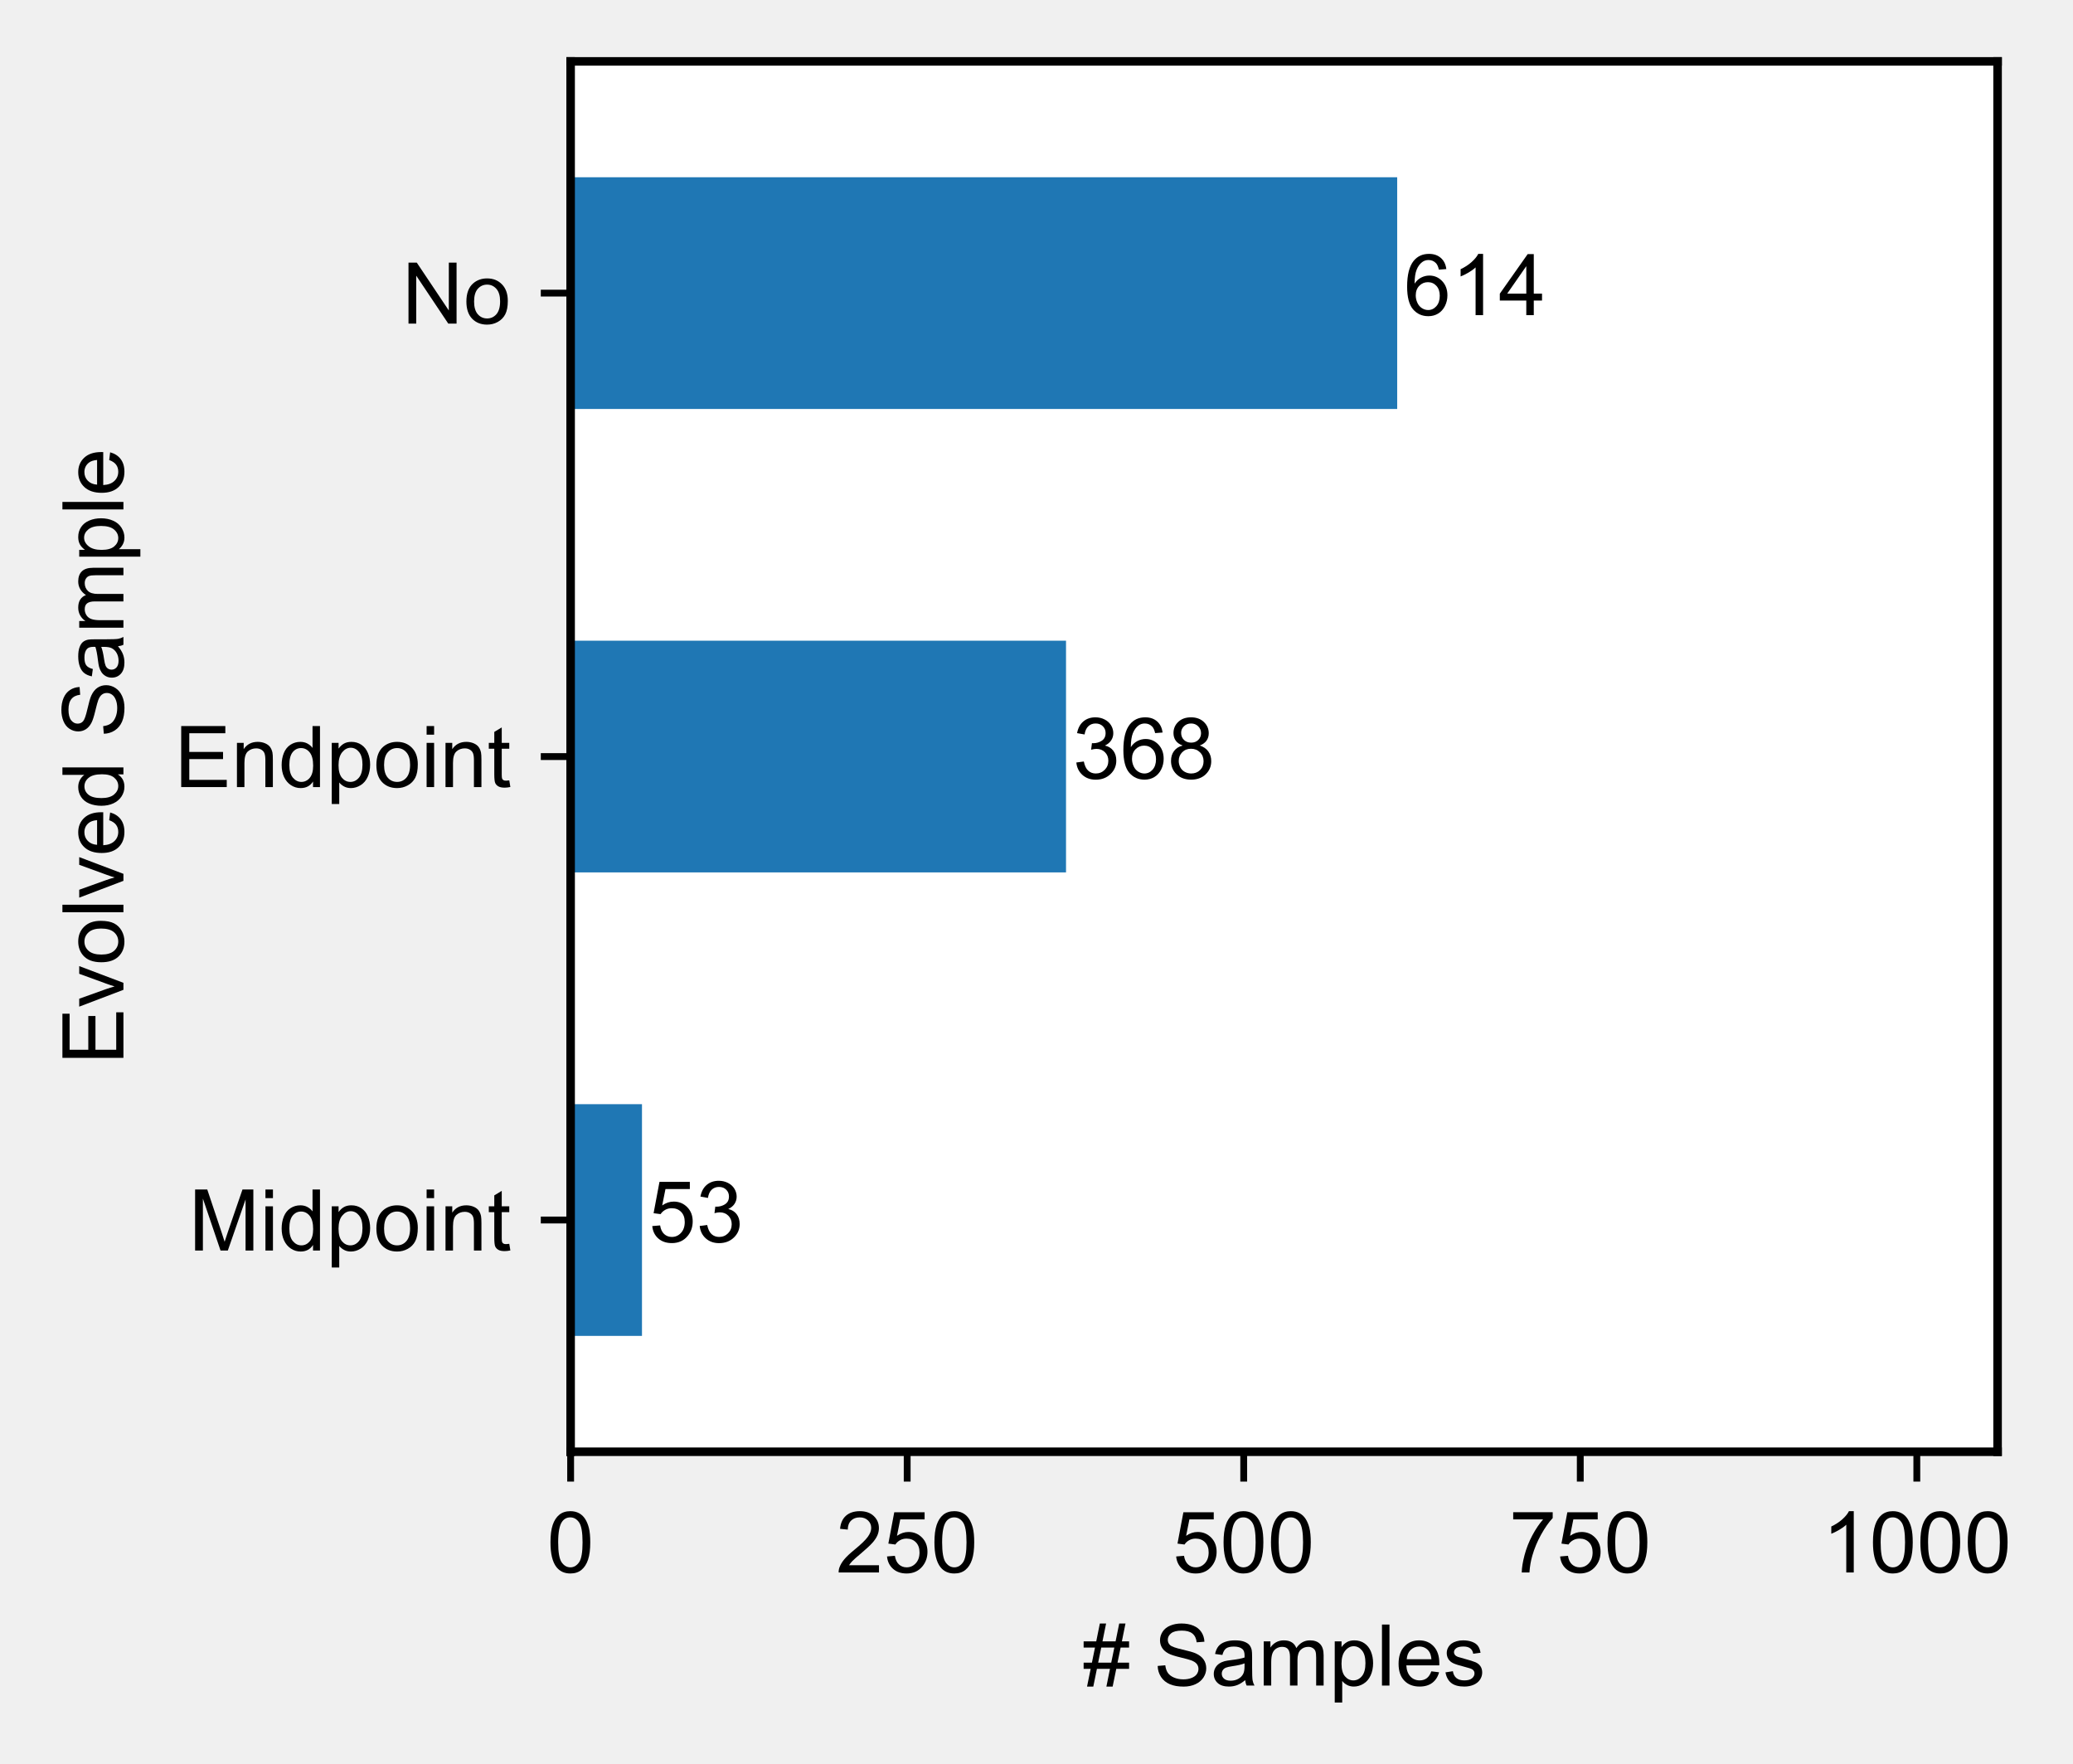
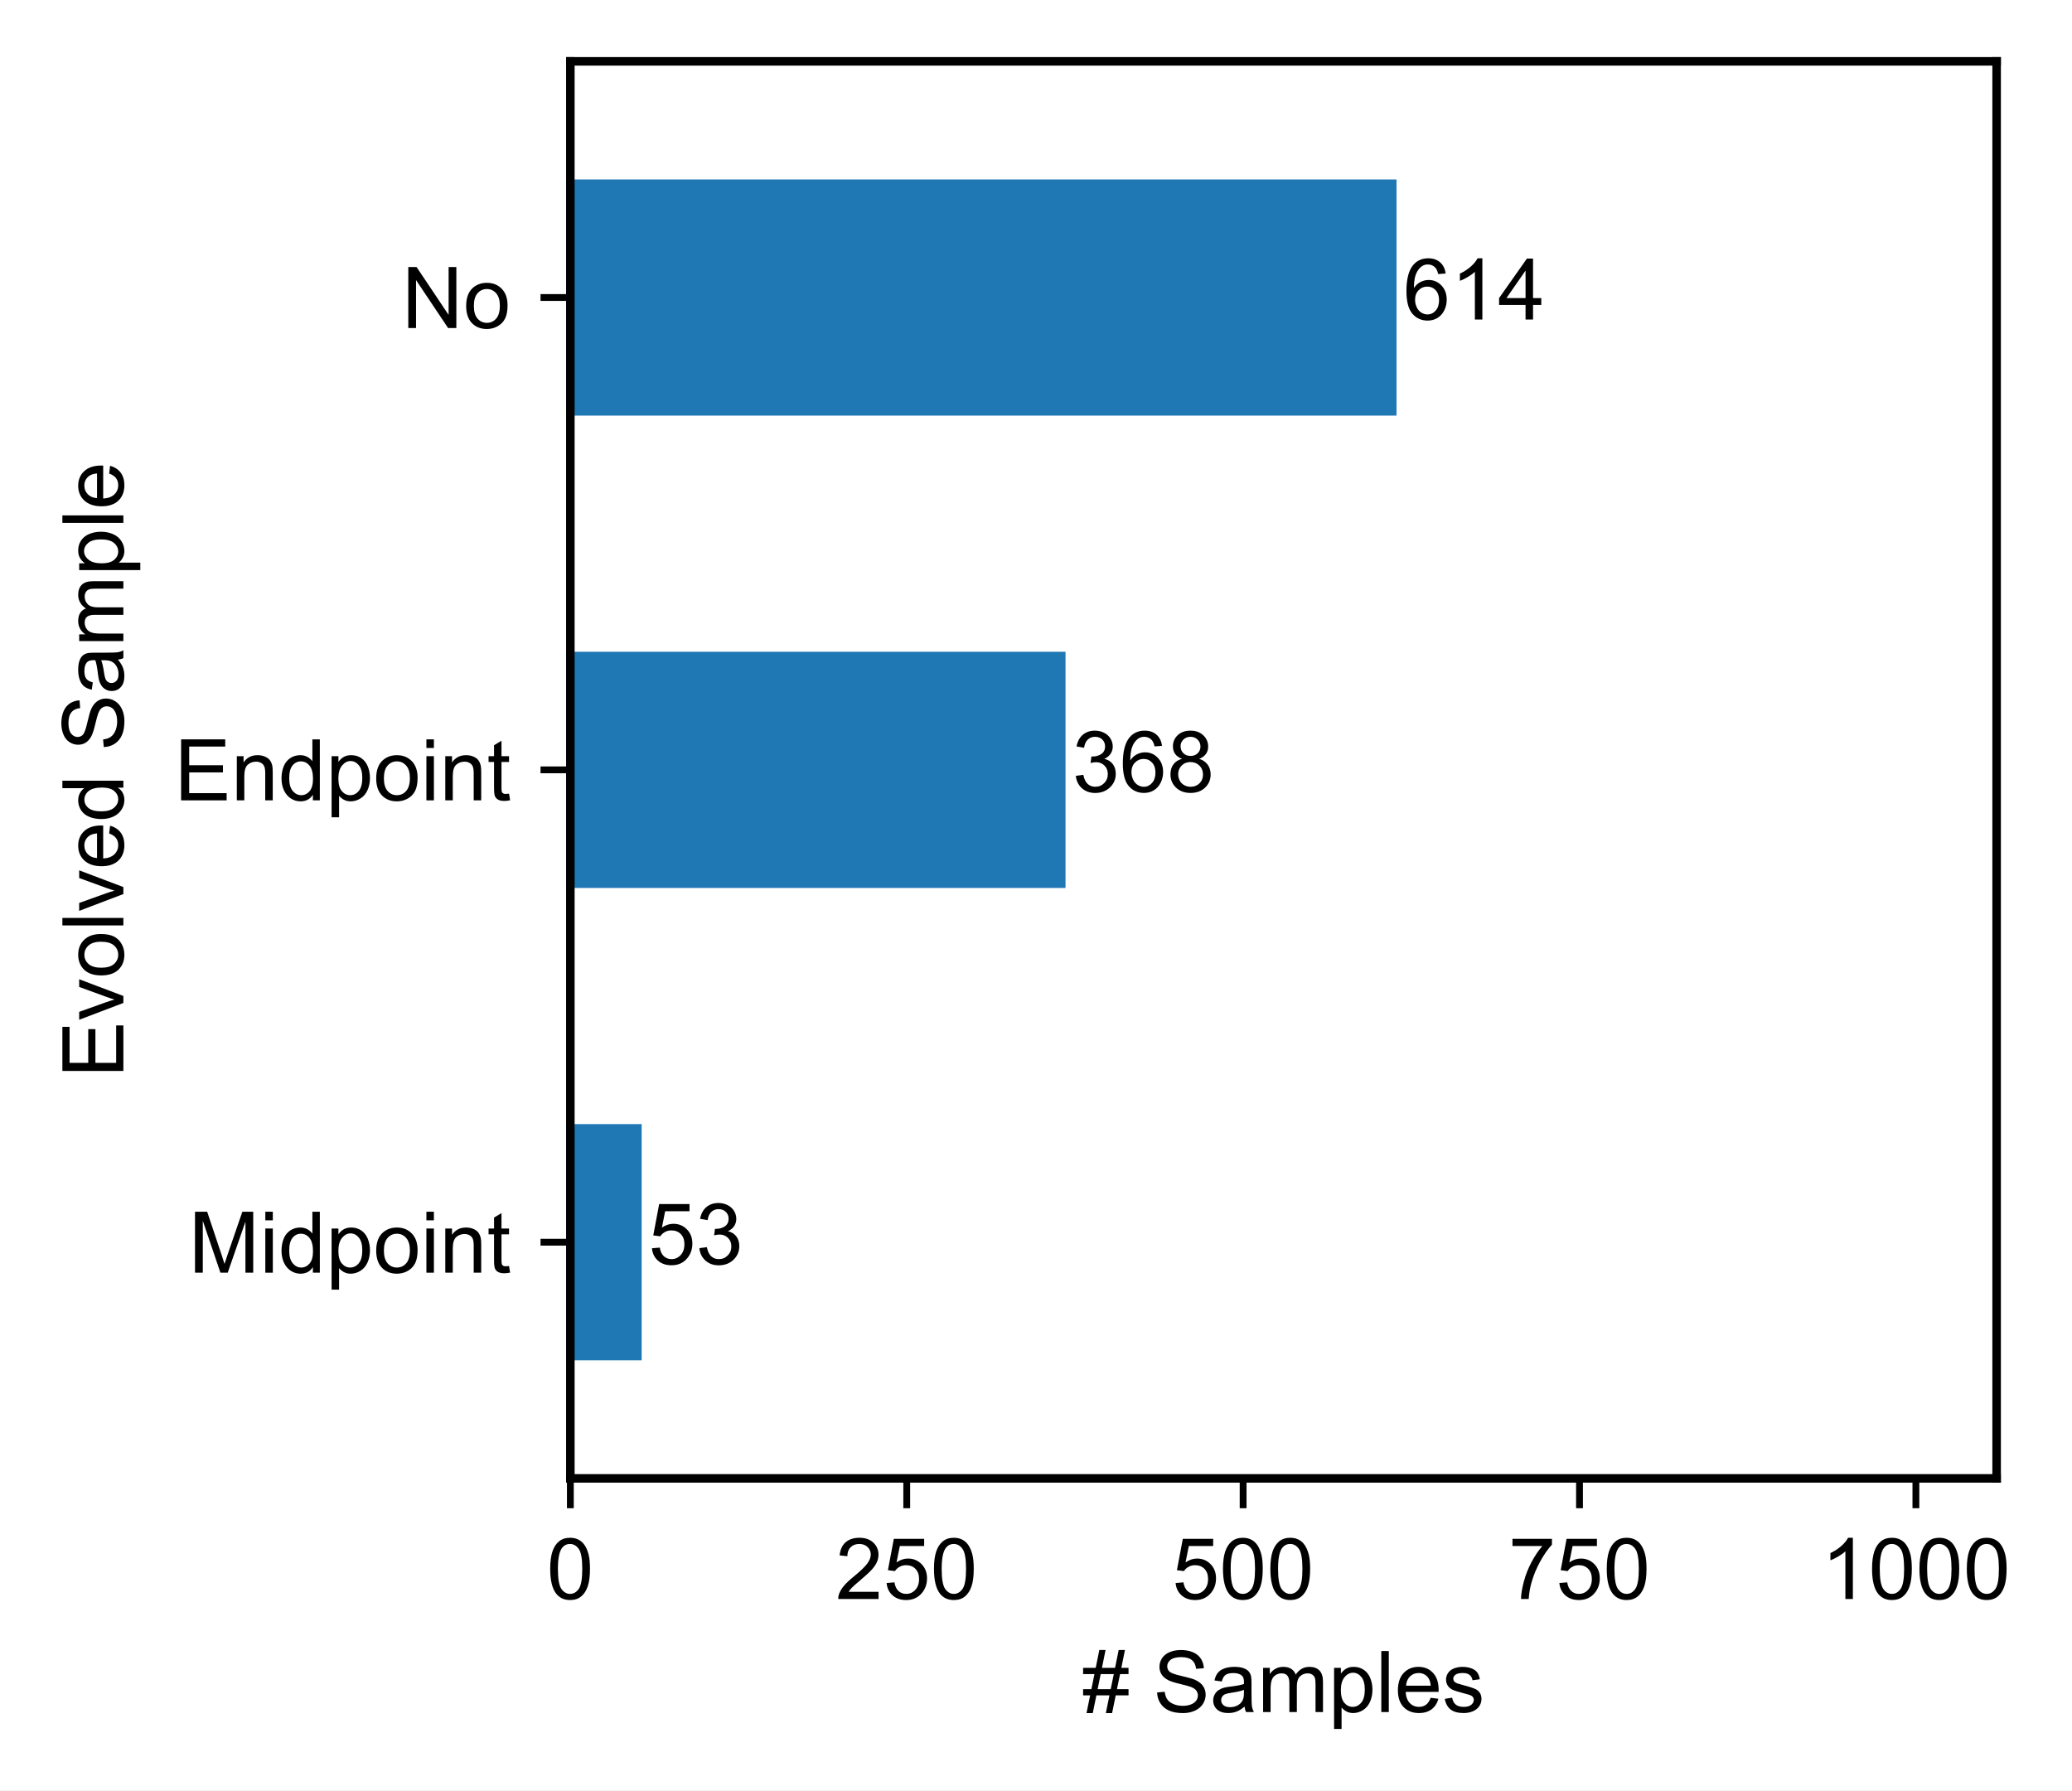
- <svg xmlns="http://www.w3.org/2000/svg" xmlns:xlink="http://www.w3.org/1999/xlink" width="243.189pt" height="206.893pt" viewBox="0 0 243.189 206.893" version="1.1">
+ <svg xmlns="http://www.w3.org/2000/svg" xmlns:xlink="http://www.w3.org/1999/xlink" width="243.189pt" height="210.132pt" viewBox="0 0 243.189 210.132" version="1.1">
  <defs>
    <style type="text/css">*{stroke-linejoin: round; stroke-linecap: butt}</style>
  </defs>
  <g id="figure_1">
    <g id="patch_1">
-       <path d="M 0 206.893  L 243.189 206.893  L 243.189 0  L 0 0  L 0 206.893  z " style="fill: none" />
+       <path d="M 0 210.132  L 243.189 210.132  L 243.189 0  L 0 0  z " style="fill: #ffffff" />
    </g>
    <g id="axes_1">
      <g id="patch_2">
-         <path d="M 66.942 170.28  L 234.342 170.28  L 234.342 7.2  L 66.942 7.2  z " style="fill: #ffffff" />
+         <path d="M 66.942 173.52  L 234.342 173.52  L 234.342 7.2  L 66.942 7.2  z " style="fill: #ffffff" />
      </g>
      <g id="patch_3">
-         <path d="M 66.942 156.69  L 75.312 156.69  L 75.312 129.51  L 66.942 129.51  z " clip-path="url(#p54d3275cf0)" style="fill: #1f77b4" />
+         <path d="M 66.942 159.66  L 75.312 159.66  L 75.312 131.94  L 66.942 131.94  z " clip-path="url(#pb7feb7b167)" style="fill: #1f77b4" />
      </g>
      <g id="patch_4">
-         <path d="M 66.942 102.33  L 125.058 102.33  L 125.058 75.15  L 66.942 75.15  z " clip-path="url(#p54d3275cf0)" style="fill: #1f77b4" />
+         <path d="M 66.942 104.22  L 125.058 104.22  L 125.058 76.5  L 66.942 76.5  z " clip-path="url(#pb7feb7b167)" style="fill: #1f77b4" />
      </g>
      <g id="patch_5">
-         <path d="M 66.942 47.97  L 163.908 47.97  L 163.908 20.79  L 66.942 20.79  z " clip-path="url(#p54d3275cf0)" style="fill: #1f77b4" />
+         <path d="M 66.942 48.78  L 163.908 48.78  L 163.908 21.06  L 66.942 21.06  z " clip-path="url(#pb7feb7b167)" style="fill: #1f77b4" />
      </g>
      <g id="matplotlib.axis_1">
        <g id="xtick_1">
          <g id="line2d_1">
            <defs>
-               <path id="m00574eae77" d="M 0 0  L 0 3.5  " style="stroke: #000000; stroke-width: 0.8" />
-             </defs>
-             <g>
-               <use xlink:href="#m00574eae77" x="66.942" y="170.28" style="stroke: #000000; stroke-width: 0.8" />
+               <path id="m742af285ca" d="M 0 0  L 0 3.5  " style="stroke: #000000; stroke-width: 0.8" />
+             </defs>
+             <g>
+               <use xlink:href="#m742af285ca" x="66.942" y="173.52" style="stroke: #000000; stroke-width: 0.8" />
            </g>
          </g>
          <g id="text_1">
-             <g transform="translate(64.16172 184.4378)scale(0.1 -0.1)">
+             <g transform="translate(64.16172 187.6778) scale(0.1 -0.1)">
              <defs>
                <path id="ArialMT-30" d="M 266 2259  Q 266 3072 433 3567  Q 600 4063 929 4331  Q 1259 4600 1759 4600  Q 2128 4600 2406 4451  Q 2684 4303 2865 4023  Q 3047 3744 3150 3342  Q 3253 2941 3253 2259  Q 3253 1453 3087 958  Q 2922 463 2592 192  Q 2263 -78 1759 -78  Q 1097 -78 719 397  Q 266 969 266 2259  z M 844 2259  Q 844 1131 1108 757  Q 1372 384 1759 384  Q 2147 384 2411 759  Q 2675 1134 2675 2259  Q 2675 3391 2411 3762  Q 2147 4134 1753 4134  Q 1366 4134 1134 3806  Q 844 3388 844 2259  z " transform="scale(0.015625)" />
              </defs>
              <use xlink:href="#ArialMT-30" />
            </g>
          </g>
        </g>
        <g id="xtick_2">
          <g id="line2d_2">
            <g>
-               <use xlink:href="#m00574eae77" x="106.423" y="170.28" style="stroke: #000000; stroke-width: 0.8" />
+               <use xlink:href="#m742af285ca" x="106.423" y="173.52" style="stroke: #000000; stroke-width: 0.8" />
            </g>
          </g>
          <g id="text_2">
-             <g transform="translate(98.08191 184.4378)scale(0.1 -0.1)">
+             <g transform="translate(98.08191 187.6778) scale(0.1 -0.1)">
              <defs>
                <path id="ArialMT-32" d="M 3222 541  L 3222 0  L 194 0  Q 188 203 259 391  Q 375 700 629 1000  Q 884 1300 1366 1694  Q 2113 2306 2375 2664  Q 2638 3022 2638 3341  Q 2638 3675 2398 3904  Q 2159 4134 1775 4134  Q 1369 4134 1125 3890  Q 881 3647 878 3216  L 300 3275  Q 359 3922 746 4261  Q 1134 4600 1788 4600  Q 2447 4600 2831 4234  Q 3216 3869 3216 3328  Q 3216 3053 3103 2787  Q 2991 2522 2730 2228  Q 2469 1934 1863 1422  Q 1356 997 1212 845  Q 1069 694 975 541  L 3222 541  z " transform="scale(0.015625)" />
                <path id="ArialMT-35" d="M 266 1200  L 856 1250  Q 922 819 1161 601  Q 1400 384 1738 384  Q 2144 384 2425 690  Q 2706 997 2706 1503  Q 2706 1984 2436 2262  Q 2166 2541 1728 2541  Q 1456 2541 1237 2417  Q 1019 2294 894 2097  L 366 2166  L 809 4519  L 3088 4519  L 3088 3981  L 1259 3981  L 1013 2750  Q 1425 3038 1878 3038  Q 2478 3038 2890 2622  Q 3303 2206 3303 1553  Q 3303 931 2941 478  Q 2500 -78 1738 -78  Q 1113 -78 717 272  Q 322 622 266 1200  z " transform="scale(0.015625)" />
              </defs>
              <use xlink:href="#ArialMT-32" />
              <use xlink:href="#ArialMT-35" x="55.615" />
              <use xlink:href="#ArialMT-30" x="111.23" />
            </g>
          </g>
        </g>
        <g id="xtick_3">
          <g id="line2d_3">
            <g>
-               <use xlink:href="#m00574eae77" x="145.904" y="170.28" style="stroke: #000000; stroke-width: 0.8" />
+               <use xlink:href="#m742af285ca" x="145.904" y="173.52" style="stroke: #000000; stroke-width: 0.8" />
            </g>
          </g>
          <g id="text_3">
-             <g transform="translate(137.563 184.4378)scale(0.1 -0.1)">
+             <g transform="translate(137.563 187.6778) scale(0.1 -0.1)">
              <use xlink:href="#ArialMT-35" />
              <use xlink:href="#ArialMT-30" x="55.615" />
              <use xlink:href="#ArialMT-30" x="111.23" />
            </g>
          </g>
        </g>
        <g id="xtick_4">
          <g id="line2d_4">
            <g>
-               <use xlink:href="#m00574eae77" x="185.386" y="170.28" style="stroke: #000000; stroke-width: 0.8" />
+               <use xlink:href="#m742af285ca" x="185.386" y="173.52" style="stroke: #000000; stroke-width: 0.8" />
            </g>
          </g>
          <g id="text_4">
-             <g transform="translate(177.0442 184.4378)scale(0.1 -0.1)">
+             <g transform="translate(177.0442 187.6778) scale(0.1 -0.1)">
              <defs>
                <path id="ArialMT-37" d="M 303 3981  L 303 4522  L 3269 4522  L 3269 4084  Q 2831 3619 2401 2847  Q 1972 2075 1738 1259  Q 1569 684 1522 0  L 944 0  Q 953 541 1156 1306  Q 1359 2072 1739 2783  Q 2119 3494 2547 3981  L 303 3981  z " transform="scale(0.015625)" />
              </defs>
              <use xlink:href="#ArialMT-37" />
              <use xlink:href="#ArialMT-35" x="55.615" />
              <use xlink:href="#ArialMT-30" x="111.23" />
            </g>
          </g>
        </g>
        <g id="xtick_5">
          <g id="line2d_5">
            <g>
-               <use xlink:href="#m00574eae77" x="224.867" y="170.28" style="stroke: #000000; stroke-width: 0.8" />
+               <use xlink:href="#m742af285ca" x="224.867" y="173.52" style="stroke: #000000; stroke-width: 0.8" />
            </g>
          </g>
          <g id="text_5">
-             <g transform="translate(213.7448 184.4378)scale(0.1 -0.1)">
+             <g transform="translate(213.7448 187.6778) scale(0.1 -0.1)">
              <defs>
                <path id="ArialMT-31" d="M 2384 0  L 1822 0  L 1822 3584  Q 1619 3391 1289 3197  Q 959 3003 697 2906  L 697 3450  Q 1169 3672 1522 3987  Q 1875 4303 2022 4600  L 2384 4600  L 2384 0  z " transform="scale(0.015625)" />
              </defs>
              <use xlink:href="#ArialMT-31" />
              <use xlink:href="#ArialMT-30" x="55.615" />
              <use xlink:href="#ArialMT-30" x="111.23" />
              <use xlink:href="#ArialMT-30" x="166.846" />
            </g>
          </g>
        </g>
        <g id="text_6">
-           <g transform="translate(127.0203 197.705)scale(0.1 -0.1)">
+           <g transform="translate(127.0203 200.945) scale(0.1 -0.1)">
            <defs>
              <path id="ArialMT-23" d="M 322 -78  L 594 1253  L 66 1253  L 66 1719  L 688 1719  L 919 2853  L 66 2853  L 66 3319  L 1013 3319  L 1284 4659  L 1753 4659  L 1481 3319  L 2466 3319  L 2738 4659  L 3209 4659  L 2938 3319  L 3478 3319  L 3478 2853  L 2844 2853  L 2609 1719  L 3478 1719  L 3478 1253  L 2516 1253  L 2244 -78  L 1775 -78  L 2044 1253  L 1063 1253  L 791 -78  L 322 -78  z M 1156 1719  L 2138 1719  L 2372 2853  L 1388 2853  L 1156 1719  z " transform="scale(0.015625)" />
              <path id="ArialMT-20" transform="scale(0.015625)" />
              <path id="ArialMT-53" d="M 288 1472  L 859 1522  Q 900 1178 1048 958  Q 1197 738 1509 602  Q 1822 466 2213 466  Q 2559 466 2825 569  Q 3091 672 3220 851  Q 3350 1031 3350 1244  Q 3350 1459 3225 1620  Q 3100 1781 2813 1891  Q 2628 1963 1997 2114  Q 1366 2266 1113 2400  Q 784 2572 623 2826  Q 463 3081 463 3397  Q 463 3744 659 4045  Q 856 4347 1234 4503  Q 1613 4659 2075 4659  Q 2584 4659 2973 4495  Q 3363 4331 3572 4012  Q 3781 3694 3797 3291  L 3216 3247  Q 3169 3681 2898 3903  Q 2628 4125 2100 4125  Q 1550 4125 1298 3923  Q 1047 3722 1047 3438  Q 1047 3191 1225 3031  Q 1400 2872 2139 2705  Q 2878 2538 3153 2413  Q 3553 2228 3743 1945  Q 3934 1663 3934 1294  Q 3934 928 3725 604  Q 3516 281 3123 101  Q 2731 -78 2241 -78  Q 1619 -78 1198 103  Q 778 284 539 648  Q 300 1013 288 1472  z " transform="scale(0.015625)" />
              <path id="ArialMT-61" d="M 2588 409  Q 2275 144 1986 34  Q 1697 -75 1366 -75  Q 819 -75 525 192  Q 231 459 231 875  Q 231 1119 342 1320  Q 453 1522 633 1644  Q 813 1766 1038 1828  Q 1203 1872 1538 1913  Q 2219 1994 2541 2106  Q 2544 2222 2544 2253  Q 2544 2597 2384 2738  Q 2169 2928 1744 2928  Q 1347 2928 1158 2789  Q 969 2650 878 2297  L 328 2372  Q 403 2725 575 2942  Q 747 3159 1072 3276  Q 1397 3394 1825 3394  Q 2250 3394 2515 3294  Q 2781 3194 2906 3042  Q 3031 2891 3081 2659  Q 3109 2516 3109 2141  L 3109 1391  Q 3109 606 3145 398  Q 3181 191 3288 0  L 2700 0  Q 2613 175 2588 409  z M 2541 1666  Q 2234 1541 1622 1453  Q 1275 1403 1131 1340  Q 988 1278 909 1158  Q 831 1038 831 891  Q 831 666 1001 516  Q 1172 366 1500 366  Q 1825 366 2078 508  Q 2331 650 2450 897  Q 2541 1088 2541 1459  L 2541 1666  z " transform="scale(0.015625)" />
              <path id="ArialMT-6d" d="M 422 0  L 422 3319  L 925 3319  L 925 2853  Q 1081 3097 1340 3245  Q 1600 3394 1931 3394  Q 2300 3394 2536 3241  Q 2772 3088 2869 2813  Q 3263 3394 3894 3394  Q 4388 3394 4653 3120  Q 4919 2847 4919 2278  L 4919 0  L 4359 0  L 4359 2091  Q 4359 2428 4304 2576  Q 4250 2725 4106 2815  Q 3963 2906 3769 2906  Q 3419 2906 3187 2673  Q 2956 2441 2956 1928  L 2956 0  L 2394 0  L 2394 2156  Q 2394 2531 2256 2718  Q 2119 2906 1806 2906  Q 1569 2906 1367 2781  Q 1166 2656 1075 2415  Q 984 2175 984 1722  L 984 0  L 422 0  z " transform="scale(0.015625)" />
              <path id="ArialMT-70" d="M 422 -1272  L 422 3319  L 934 3319  L 934 2888  Q 1116 3141 1344 3267  Q 1572 3394 1897 3394  Q 2322 3394 2647 3175  Q 2972 2956 3137 2557  Q 3303 2159 3303 1684  Q 3303 1175 3120 767  Q 2938 359 2589 142  Q 2241 -75 1856 -75  Q 1575 -75 1351 44  Q 1128 163 984 344  L 984 -1272  L 422 -1272  z M 931 1641  Q 931 1000 1190 694  Q 1450 388 1819 388  Q 2194 388 2461 705  Q 2728 1022 2728 1688  Q 2728 2322 2467 2637  Q 2206 2953 1844 2953  Q 1484 2953 1207 2617  Q 931 2281 931 1641  z " transform="scale(0.015625)" />
              <path id="ArialMT-6c" d="M 409 0  L 409 4581  L 972 4581  L 972 0  L 409 0  z " transform="scale(0.015625)" />
              <path id="ArialMT-65" d="M 2694 1069  L 3275 997  Q 3138 488 2766 206  Q 2394 -75 1816 -75  Q 1088 -75 661 373  Q 234 822 234 1631  Q 234 2469 665 2931  Q 1097 3394 1784 3394  Q 2450 3394 2872 2941  Q 3294 2488 3294 1666  Q 3294 1616 3291 1516  L 816 1516  Q 847 969 1125 678  Q 1403 388 1819 388  Q 2128 388 2347 550  Q 2566 713 2694 1069  z M 847 1978  L 2700 1978  Q 2663 2397 2488 2606  Q 2219 2931 1791 2931  Q 1403 2931 1139 2672  Q 875 2413 847 1978  z " transform="scale(0.015625)" />
              <path id="ArialMT-73" d="M 197 991  L 753 1078  Q 800 744 1014 566  Q 1228 388 1613 388  Q 2000 388 2187 545  Q 2375 703 2375 916  Q 2375 1106 2209 1216  Q 2094 1291 1634 1406  Q 1016 1563 777 1677  Q 538 1791 414 1992  Q 291 2194 291 2438  Q 291 2659 392 2848  Q 494 3038 669 3163  Q 800 3259 1026 3326  Q 1253 3394 1513 3394  Q 1903 3394 2198 3281  Q 2494 3169 2634 2976  Q 2775 2784 2828 2463  L 2278 2388  Q 2241 2644 2061 2787  Q 1881 2931 1553 2931  Q 1166 2931 1000 2803  Q 834 2675 834 2503  Q 834 2394 903 2306  Q 972 2216 1119 2156  Q 1203 2125 1616 2013  Q 2213 1853 2448 1751  Q 2684 1650 2818 1456  Q 2953 1263 2953 975  Q 2953 694 2789 445  Q 2625 197 2315 61  Q 2006 -75 1616 -75  Q 969 -75 630 194  Q 291 463 197 991  z " transform="scale(0.015625)" />
            </defs>
            <use xlink:href="#ArialMT-23" />
            <use xlink:href="#ArialMT-20" x="55.615" />
            <use xlink:href="#ArialMT-53" x="83.398" />
            <use xlink:href="#ArialMT-61" x="150.098" />
            <use xlink:href="#ArialMT-6d" x="205.713" />
            <use xlink:href="#ArialMT-70" x="289.014" />
            <use xlink:href="#ArialMT-6c" x="344.629" />
            <use xlink:href="#ArialMT-65" x="366.846" />
            <use xlink:href="#ArialMT-73" x="422.461" />
          </g>
        </g>
      </g>
      <g id="matplotlib.axis_2">
        <g id="ytick_1">
          <g id="line2d_6">
            <defs>
-               <path id="md76b141214" d="M 0 0  L -3.5 0  " style="stroke: #000000; stroke-width: 0.8" />
-             </defs>
-             <g>
-               <use xlink:href="#md76b141214" x="66.942" y="143.1" style="stroke: #000000; stroke-width: 0.8" />
+               <path id="m2eccfe6ad0" d="M 0 0  L -3.5 0  " style="stroke: #000000; stroke-width: 0.8" />
+             </defs>
+             <g>
+               <use xlink:href="#m2eccfe6ad0" x="66.942" y="145.8" style="stroke: #000000; stroke-width: 0.8" />
            </g>
          </g>
          <g id="text_7">
-             <g transform="translate(22.14688 146.6789)scale(0.1 -0.1)">
+             <g transform="translate(22.14688 149.3789) scale(0.1 -0.1)">
              <defs>
                <path id="ArialMT-4d" d="M 475 0  L 475 4581  L 1388 4581  L 2472 1338  Q 2622 884 2691 659  Q 2769 909 2934 1394  L 4031 4581  L 4847 4581  L 4847 0  L 4263 0  L 4263 3834  L 2931 0  L 2384 0  L 1059 3900  L 1059 0  L 475 0  z " transform="scale(0.015625)" />
                <path id="ArialMT-69" d="M 425 3934  L 425 4581  L 988 4581  L 988 3934  L 425 3934  z M 425 0  L 425 3319  L 988 3319  L 988 0  L 425 0  z " transform="scale(0.015625)" />
                <path id="ArialMT-64" d="M 2575 0  L 2575 419  Q 2259 -75 1647 -75  Q 1250 -75 917 144  Q 584 363 401 755  Q 219 1147 219 1656  Q 219 2153 384 2558  Q 550 2963 881 3178  Q 1213 3394 1622 3394  Q 1922 3394 2156 3267  Q 2391 3141 2538 2938  L 2538 4581  L 3097 4581  L 3097 0  L 2575 0  z M 797 1656  Q 797 1019 1065 703  Q 1334 388 1700 388  Q 2069 388 2326 689  Q 2584 991 2584 1609  Q 2584 2291 2321 2609  Q 2059 2928 1675 2928  Q 1300 2928 1048 2622  Q 797 2316 797 1656  z " transform="scale(0.015625)" />
                <path id="ArialMT-6f" d="M 213 1659  Q 213 2581 725 3025  Q 1153 3394 1769 3394  Q 2453 3394 2887 2945  Q 3322 2497 3322 1706  Q 3322 1066 3130 698  Q 2938 331 2570 128  Q 2203 -75 1769 -75  Q 1072 -75 642 372  Q 213 819 213 1659  z M 791 1659  Q 791 1022 1069 705  Q 1347 388 1769 388  Q 2188 388 2466 706  Q 2744 1025 2744 1678  Q 2744 2294 2464 2611  Q 2184 2928 1769 2928  Q 1347 2928 1069 2612  Q 791 2297 791 1659  z " transform="scale(0.015625)" />
                <path id="ArialMT-6e" d="M 422 0  L 422 3319  L 928 3319  L 928 2847  Q 1294 3394 1984 3394  Q 2284 3394 2536 3286  Q 2788 3178 2913 3003  Q 3038 2828 3088 2588  Q 3119 2431 3119 2041  L 3119 0  L 2556 0  L 2556 2019  Q 2556 2363 2490 2533  Q 2425 2703 2258 2804  Q 2091 2906 1866 2906  Q 1506 2906 1245 2678  Q 984 2450 984 1813  L 984 0  L 422 0  z " transform="scale(0.015625)" />
                <path id="ArialMT-74" d="M 1650 503  L 1731 6  Q 1494 -44 1306 -44  Q 1000 -44 831 53  Q 663 150 594 308  Q 525 466 525 972  L 525 2881  L 113 2881  L 113 3319  L 525 3319  L 525 4141  L 1084 4478  L 1084 3319  L 1650 3319  L 1650 2881  L 1084 2881  L 1084 941  Q 1084 700 1114 631  Q 1144 563 1211 522  Q 1278 481 1403 481  Q 1497 481 1650 503  z " transform="scale(0.015625)" />
              </defs>
              <use xlink:href="#ArialMT-4d" />
              <use xlink:href="#ArialMT-69" x="83.301" />
              <use xlink:href="#ArialMT-64" x="105.518" />
              <use xlink:href="#ArialMT-70" x="161.133" />
              <use xlink:href="#ArialMT-6f" x="216.748" />
              <use xlink:href="#ArialMT-69" x="272.363" />
              <use xlink:href="#ArialMT-6e" x="294.58" />
              <use xlink:href="#ArialMT-74" x="350.195" />
            </g>
          </g>
        </g>
        <g id="ytick_2">
          <g id="line2d_7">
            <g>
-               <use xlink:href="#md76b141214" x="66.942" y="88.74" style="stroke: #000000; stroke-width: 0.8" />
+               <use xlink:href="#m2eccfe6ad0" x="66.942" y="90.36" style="stroke: #000000; stroke-width: 0.8" />
            </g>
          </g>
          <g id="text_8">
-             <g transform="translate(20.46719 92.31891)scale(0.1 -0.1)">
+             <g transform="translate(20.46719 93.93891) scale(0.1 -0.1)">
              <defs>
                <path id="ArialMT-45" d="M 506 0  L 506 4581  L 3819 4581  L 3819 4041  L 1113 4041  L 1113 2638  L 3647 2638  L 3647 2100  L 1113 2100  L 1113 541  L 3925 541  L 3925 0  L 506 0  z " transform="scale(0.015625)" />
              </defs>
              <use xlink:href="#ArialMT-45" />
              <use xlink:href="#ArialMT-6e" x="66.699" />
              <use xlink:href="#ArialMT-64" x="122.314" />
              <use xlink:href="#ArialMT-70" x="177.93" />
              <use xlink:href="#ArialMT-6f" x="233.545" />
              <use xlink:href="#ArialMT-69" x="289.16" />
              <use xlink:href="#ArialMT-6e" x="311.377" />
              <use xlink:href="#ArialMT-74" x="366.992" />
            </g>
          </g>
        </g>
        <g id="ytick_3">
          <g id="line2d_8">
            <g>
-               <use xlink:href="#md76b141214" x="66.942" y="34.38" style="stroke: #000000; stroke-width: 0.8" />
+               <use xlink:href="#m2eccfe6ad0" x="66.942" y="34.92" style="stroke: #000000; stroke-width: 0.8" />
            </g>
          </g>
          <g id="text_9">
-             <g transform="translate(47.15937 37.95891)scale(0.1 -0.1)">
+             <g transform="translate(47.15937 38.49891) scale(0.1 -0.1)">
              <defs>
                <path id="ArialMT-4e" d="M 488 0  L 488 4581  L 1109 4581  L 3516 984  L 3516 4581  L 4097 4581  L 4097 0  L 3475 0  L 1069 3600  L 1069 0  L 488 0  z " transform="scale(0.015625)" />
              </defs>
              <use xlink:href="#ArialMT-4e" />
              <use xlink:href="#ArialMT-6f" x="72.217" />
            </g>
          </g>
        </g>
        <g id="text_10">
-           <g transform="translate(14.47969 124.8689)rotate(-90)scale(0.1 -0.1)">
+           <g transform="translate(14.47969 126.4889) rotate(-90) scale(0.1 -0.1)">
            <defs>
              <path id="ArialMT-76" d="M 1344 0  L 81 3319  L 675 3319  L 1388 1331  Q 1503 1009 1600 663  Q 1675 925 1809 1294  L 2547 3319  L 3125 3319  L 1869 0  L 1344 0  z " transform="scale(0.015625)" />
            </defs>
            <use xlink:href="#ArialMT-45" />
            <use xlink:href="#ArialMT-76" x="66.699" />
            <use xlink:href="#ArialMT-6f" x="116.699" />
            <use xlink:href="#ArialMT-6c" x="172.314" />
            <use xlink:href="#ArialMT-76" x="194.531" />
            <use xlink:href="#ArialMT-65" x="244.531" />
            <use xlink:href="#ArialMT-64" x="300.146" />
            <use xlink:href="#ArialMT-20" x="355.762" />
            <use xlink:href="#ArialMT-53" x="383.545" />
            <use xlink:href="#ArialMT-61" x="450.244" />
            <use xlink:href="#ArialMT-6d" x="505.859" />
            <use xlink:href="#ArialMT-70" x="589.16" />
            <use xlink:href="#ArialMT-6c" x="644.775" />
            <use xlink:href="#ArialMT-65" x="666.992" />
          </g>
        </g>
      </g>
      <g id="patch_6">
-         <path d="M 66.942 170.28  L 66.942 7.2  " style="fill: none; stroke: #000000; stroke-linejoin: miter; stroke-linecap: square" />
+         <path d="M 66.942 173.52  L 66.942 7.2  " style="fill: none; stroke: #000000; stroke-linejoin: miter; stroke-linecap: square" />
      </g>
      <g id="patch_7">
-         <path d="M 234.342 170.28  L 234.342 7.2  " style="fill: none; stroke: #000000; stroke-linejoin: miter; stroke-linecap: square" />
+         <path d="M 234.342 173.52  L 234.342 7.2  " style="fill: none; stroke: #000000; stroke-linejoin: miter; stroke-linecap: square" />
      </g>
      <g id="patch_8">
-         <path d="M 66.942 170.28  L 234.342 170.28  " style="fill: none; stroke: #000000; stroke-linejoin: miter; stroke-linecap: square" />
+         <path d="M 66.942 173.52  L 234.342 173.52  " style="fill: none; stroke: #000000; stroke-linejoin: miter; stroke-linecap: square" />
      </g>
      <g id="patch_9">
        <path d="M 66.942 7.2  L 234.342 7.2  " style="fill: none; stroke: #000000; stroke-linejoin: miter; stroke-linecap: square" />
      </g>
      <g id="text_11">
-         <g transform="translate(76.10181 145.6852)scale(0.1 -0.1)">
+         <g transform="translate(76.10181 148.3852) scale(0.1 -0.1)">
          <defs>
            <path id="ArialMT-33" d="M 269 1209  L 831 1284  Q 928 806 1161 595  Q 1394 384 1728 384  Q 2125 384 2398 659  Q 2672 934 2672 1341  Q 2672 1728 2419 1979  Q 2166 2231 1775 2231  Q 1616 2231 1378 2169  L 1441 2663  Q 1497 2656 1531 2656  Q 1891 2656 2178 2843  Q 2466 3031 2466 3422  Q 2466 3731 2256 3934  Q 2047 4138 1716 4138  Q 1388 4138 1169 3931  Q 950 3725 888 3313  L 325 3413  Q 428 3978 793 4289  Q 1159 4600 1703 4600  Q 2078 4600 2393 4439  Q 2709 4278 2876 4000  Q 3044 3722 3044 3409  Q 3044 3113 2884 2869  Q 2725 2625 2413 2481  Q 2819 2388 3044 2092  Q 3269 1797 3269 1353  Q 3269 753 2831 336  Q 2394 -81 1725 -81  Q 1122 -81 723 278  Q 325 638 269 1209  z " transform="scale(0.015625)" />
          </defs>
          <use xlink:href="#ArialMT-35" />
          <use xlink:href="#ArialMT-33" x="55.615" />
        </g>
      </g>
      <g id="text_12">
-         <g transform="translate(125.848 91.32516)scale(0.1 -0.1)">
+         <g transform="translate(125.848 92.94516) scale(0.1 -0.1)">
          <defs>
            <path id="ArialMT-36" d="M 3184 3459  L 2625 3416  Q 2550 3747 2413 3897  Q 2184 4138 1850 4138  Q 1581 4138 1378 3988  Q 1113 3794 959 3422  Q 806 3050 800 2363  Q 1003 2672 1297 2822  Q 1591 2972 1913 2972  Q 2475 2972 2870 2558  Q 3266 2144 3266 1488  Q 3266 1056 3080 686  Q 2894 316 2569 119  Q 2244 -78 1831 -78  Q 1128 -78 684 439  Q 241 956 241 2144  Q 241 3472 731 4075  Q 1159 4600 1884 4600  Q 2425 4600 2770 4297  Q 3116 3994 3184 3459  z M 888 1484  Q 888 1194 1011 928  Q 1134 663 1356 523  Q 1578 384 1822 384  Q 2178 384 2434 671  Q 2691 959 2691 1453  Q 2691 1928 2437 2201  Q 2184 2475 1800 2475  Q 1419 2475 1153 2201  Q 888 1928 888 1484  z " transform="scale(0.015625)" />
            <path id="ArialMT-38" d="M 1131 2484  Q 781 2613 612 2850  Q 444 3088 444 3419  Q 444 3919 803 4259  Q 1163 4600 1759 4600  Q 2359 4600 2725 4251  Q 3091 3903 3091 3403  Q 3091 3084 2923 2848  Q 2756 2613 2416 2484  Q 2838 2347 3058 2040  Q 3278 1734 3278 1309  Q 3278 722 2862 322  Q 2447 -78 1769 -78  Q 1091 -78 675 323  Q 259 725 259 1325  Q 259 1772 486 2073  Q 713 2375 1131 2484  z M 1019 3438  Q 1019 3113 1228 2906  Q 1438 2700 1772 2700  Q 2097 2700 2305 2904  Q 2513 3109 2513 3406  Q 2513 3716 2298 3927  Q 2084 4138 1766 4138  Q 1444 4138 1231 3931  Q 1019 3725 1019 3438  z M 838 1322  Q 838 1081 952 856  Q 1066 631 1291 507  Q 1516 384 1775 384  Q 2178 384 2440 643  Q 2703 903 2703 1303  Q 2703 1709 2433 1975  Q 2163 2241 1756 2241  Q 1359 2241 1098 1978  Q 838 1716 838 1322  z " transform="scale(0.015625)" />
          </defs>
          <use xlink:href="#ArialMT-33" />
          <use xlink:href="#ArialMT-36" x="55.615" />
          <use xlink:href="#ArialMT-38" x="111.23" />
        </g>
      </g>
      <g id="text_13">
-         <g transform="translate(164.6975 36.96516)scale(0.1 -0.1)">
+         <g transform="translate(164.6975 37.50516) scale(0.1 -0.1)">
          <defs>
            <path id="ArialMT-34" d="M 2069 0  L 2069 1097  L 81 1097  L 81 1613  L 2172 4581  L 2631 4581  L 2631 1613  L 3250 1613  L 3250 1097  L 2631 1097  L 2631 0  L 2069 0  z M 2069 1613  L 2069 3678  L 634 1613  L 2069 1613  z " transform="scale(0.015625)" />
          </defs>
          <use xlink:href="#ArialMT-36" />
          <use xlink:href="#ArialMT-31" x="55.615" />
          <use xlink:href="#ArialMT-34" x="111.23" />
        </g>
      </g>
    </g>
  </g>
  <defs>
-     <clipPath id="p54d3275cf0">
-       <rect x="66.942" y="7.2" width="167.4" height="163.08" />
+     <clipPath id="pb7feb7b167">
+       <rect x="66.942" y="7.2" width="167.4" height="166.32" />
    </clipPath>
  </defs>
</svg>
